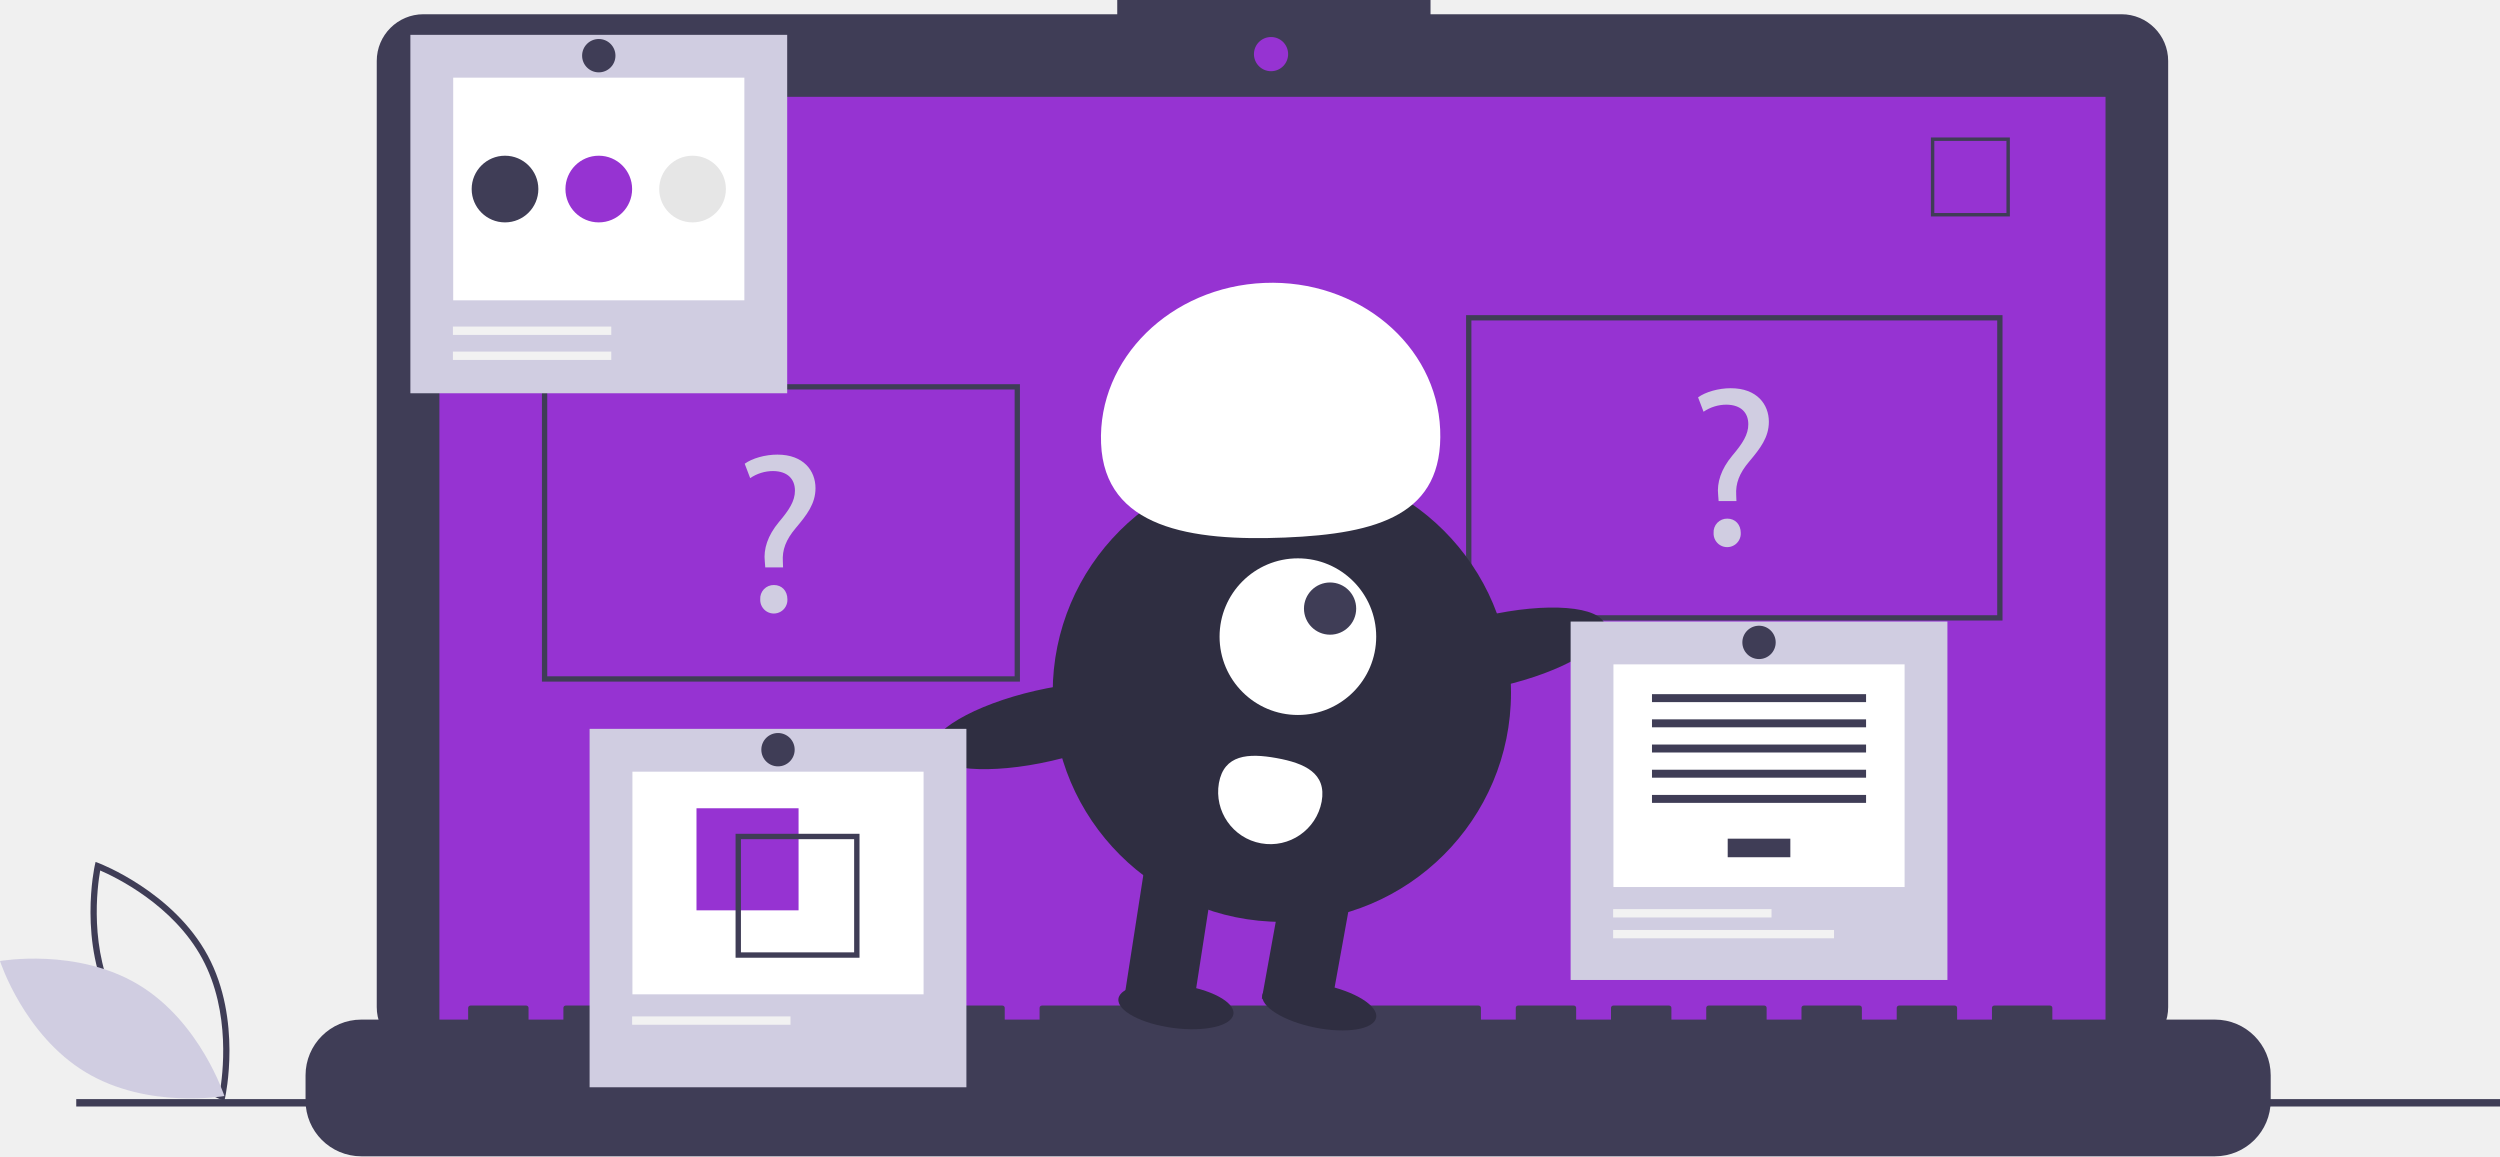
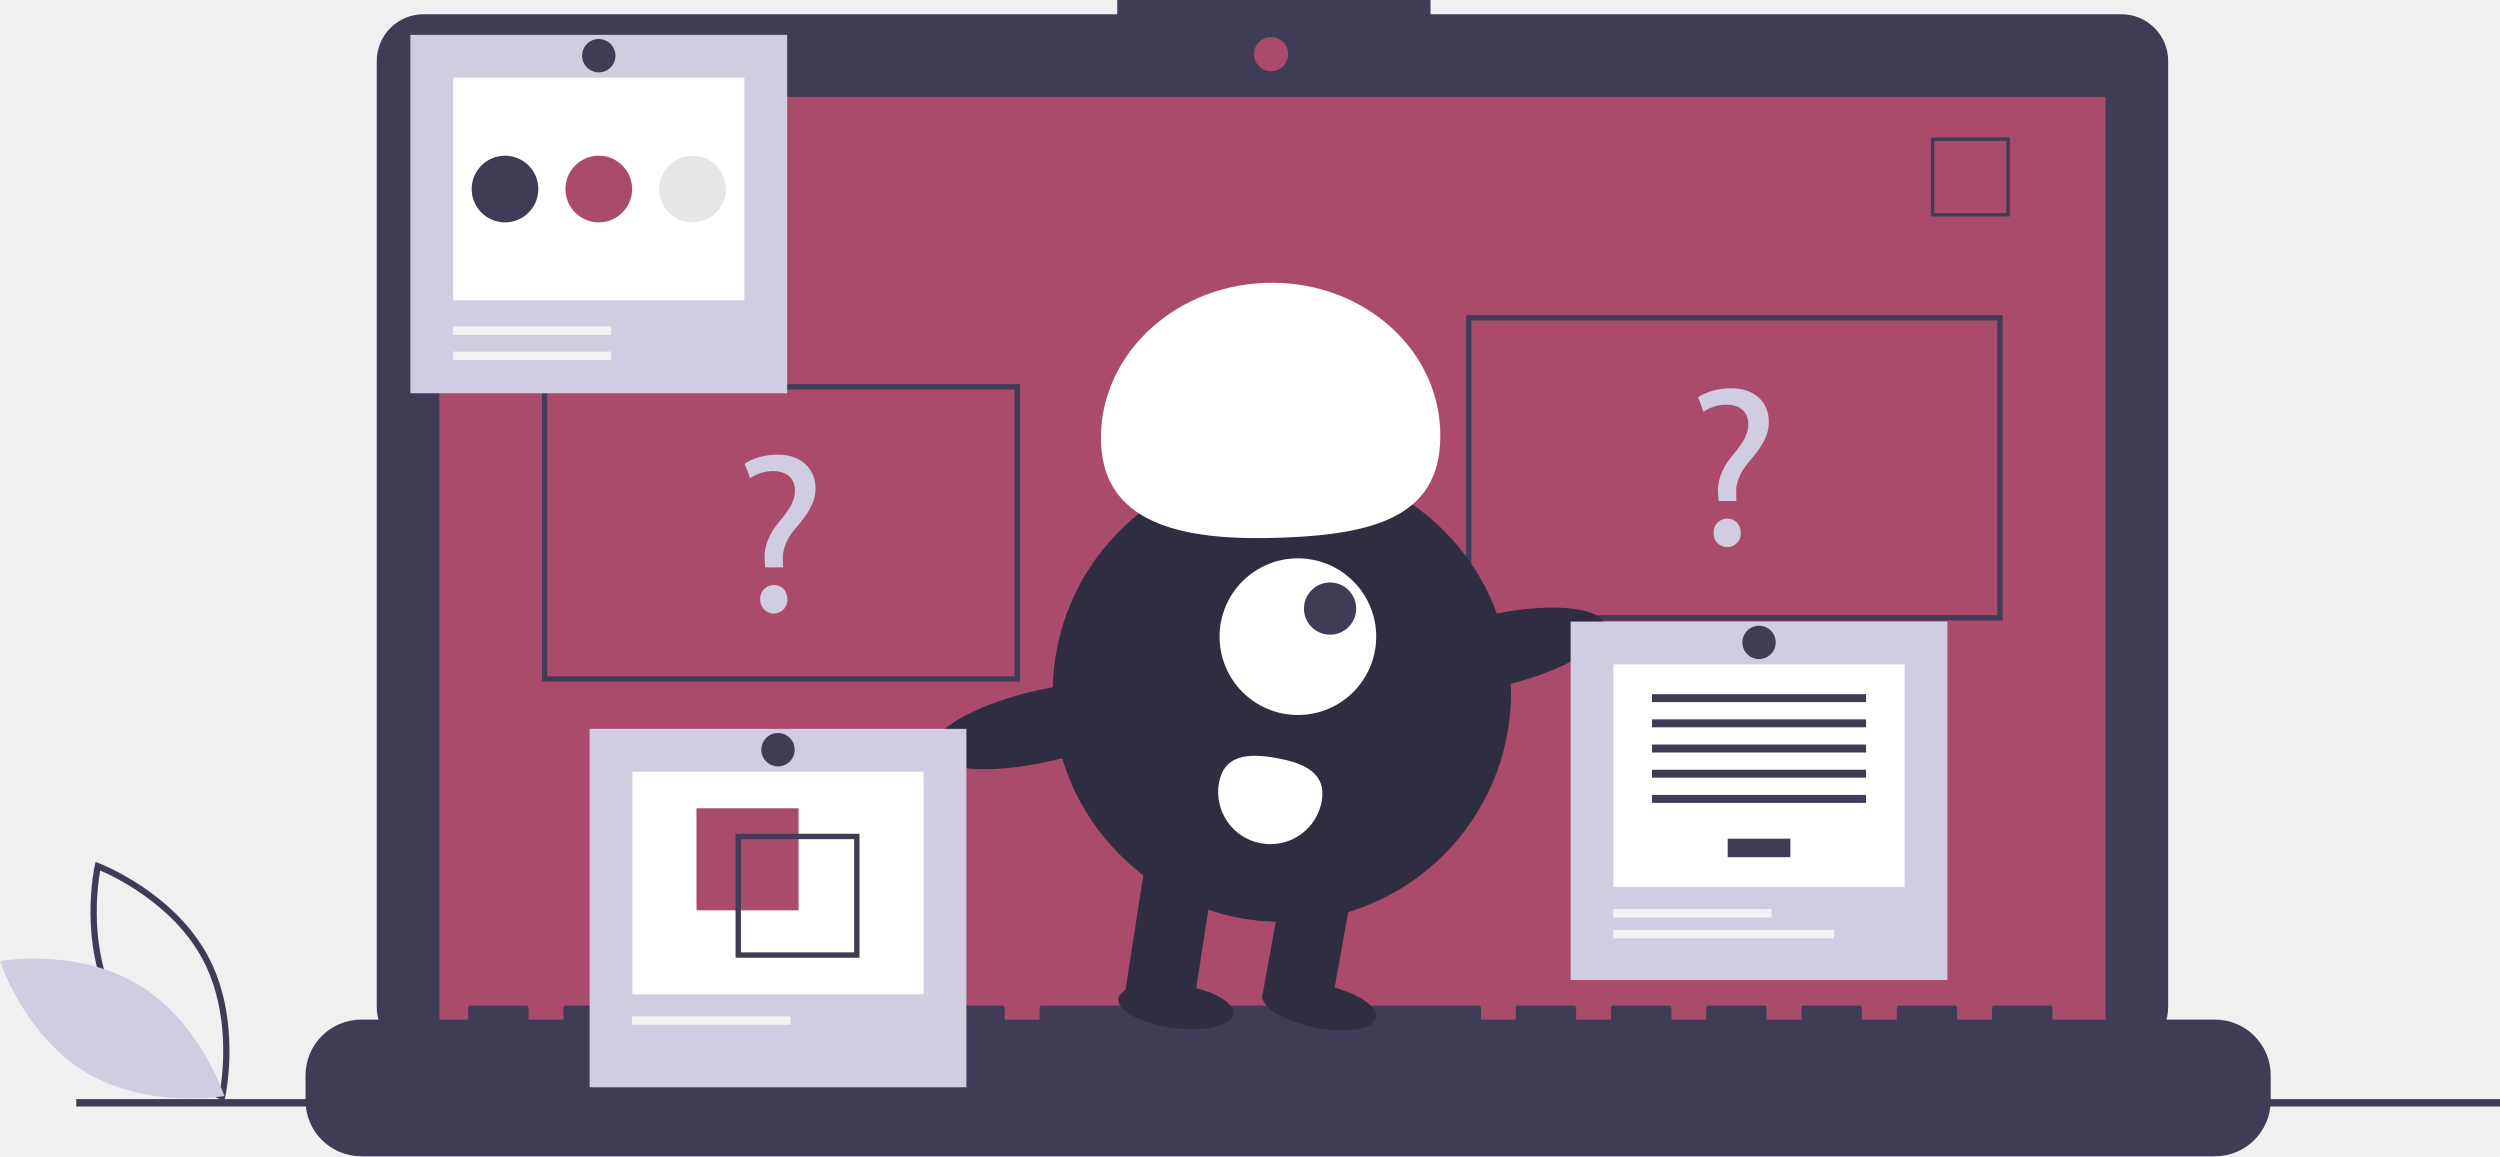
<svg xmlns="http://www.w3.org/2000/svg" id="e18ebc6e-17e0-463f-bef8-5e03a9b69a2f" data-name="Layer 1" width="941.404" height="435.42" viewBox="0 0 941.404 435.42">
  <path d="M213.791,646.813l-1.267-.475c-.278-.105-27.993-10.723-40.975-34.799-12.983-24.077-6.626-53.067-6.56-53.356l.299-1.32,1.267.475c.278.105,27.992,10.723,40.975,34.799,12.983,24.077,6.626,53.067,6.56,53.356Zm-40.163-36.395c10.976,20.357,32.877,30.791,38.426,33.174,1.055-5.947,4.364-29.997-6.603-50.334-10.965-20.335-32.874-30.786-38.426-33.174C165.97,566.035,162.662,590.082,173.628,610.418Z" transform="translate(-129.2979 -232.2899)" fill="#3f3d56" />
  <path d="M181.471,603.093c23.331,14.037,32.317,41.918,32.317,41.918s-28.842,5.123-52.173-8.914-32.317-41.918-32.317-41.918S158.14,589.057,181.471,603.093Z" transform="translate(-129.2979 -232.2899)" fill="#d0cde1" />
  <path d="M928.148,237.652H667.979v-5.362h-117.971v5.362H288.766a17.599,17.599,0,0,0-17.599,17.599V611.503a17.599,17.599,0,0,0,17.599,17.599H928.148A17.599,17.599,0,0,0,945.747,611.503V255.251A17.599,17.599,0,0,0,928.148,237.652Z" transform="translate(-129.2979 -232.2899)" fill="#3f3d56" />
-   <rect x="165.464" y="36.464" width="627.391" height="353.913" fill="#9633d2" />
-   <circle cx="478.623" cy="20.377" r="6.435" fill="#9633d2" />
+   <rect x="165.464" y="36.464" width="627.391" height="353.913" fill="#aa4b6b" />
+   <circle cx="478.623" cy="20.377" r="6.435" fill="#aa4b6b" />
  <path d="M886.136,313.797h-29.74V284.057h29.74Zm-28.447-1.293h27.154V285.35H857.689Z" transform="translate(-129.2979 -232.2899)" fill="#3f3d56" />
  <path d="M963.363,616.232H902.133v-4.412a.875.875,0,0,0-.875-.875H880.266a.875.875,0,0,0-.875.875v4.412H866.271v-4.412a.875.875,0,0,0-.875-.875H844.403a.875.875,0,0,0-.875.875v4.412H830.408v-4.412a.875.875,0,0,0-.875-.875H808.54a.875.875,0,0,0-.875.875v4.412H794.545v-4.412a.875.875,0,0,0-.875-.875H772.677a.875.875,0,0,0-.875.875v4.412H758.682v-4.412a.875.875,0,0,0-.875-.875h-20.993a.875.875,0,0,0-.875.875v4.412H722.819v-4.412a.875.875,0,0,0-.875-.875H700.951a.875.875,0,0,0-.875.875v4.412H686.956v-4.412a.875.875,0,0,0-.875-.875H521.637a.875.875,0,0,0-.875.875v4.412H507.642v-4.412a.875.875,0,0,0-.875-.875H485.774a.875.875,0,0,0-.875.875v4.412H471.779v-4.412a.875.875,0,0,0-.875-.875H449.911a.875.875,0,0,0-.875.875v4.412H435.916v-4.412a.875.875,0,0,0-.875-.875H414.048a.875.875,0,0,0-.875.875v4.412H400.053v-4.412a.875.875,0,0,0-.875-.875H378.185a.875.875,0,0,0-.875.875v4.412H364.19v-4.412a.875.875,0,0,0-.875-.875H342.323a.875.875,0,0,0-.875.875v4.412H328.327v-4.412a.875.875,0,0,0-.875-.875h-20.993a.875.875,0,0,0-.875.875v4.412h-40.236a20.993,20.993,0,0,0-20.993,20.993v9.492a20.993,20.993,0,0,0,20.993,20.993H963.363a20.993,20.993,0,0,0,20.993-20.993v-9.492A20.993,20.993,0,0,0,963.363,616.232Z" transform="translate(-129.2979 -232.2899)" fill="#3f3d56" />
  <rect x="28.711" y="413.883" width="912.693" height="2.785" fill="#3f3d56" />
  <path d="M883.37,465.961h-202v-115h202Zm-200-2h198v-111h-198Z" transform="translate(-129.2979 -232.2899)" fill="#3f3d56" />
  <path d="M513.37,488.961h-180v-112h180Zm-178-2h176v-108h-176Z" transform="translate(-129.2979 -232.2899)" fill="#3f3d56" />
  <path d="M417.464,445.961l-.172-2.236c-.516-4.644,1.032-9.718,5.332-14.877,3.87-4.559,6.02-7.912,6.02-11.782,0-4.386-2.752-7.31-8.17-7.396a15.28,15.28,0,0,0-8.686,2.666l-2.064-5.418c2.838-2.064,7.74-3.44,12.298-3.44,9.89,0,14.362,6.106,14.362,12.642,0,5.849-3.268,10.062-7.396,14.964-3.784,4.472-5.16,8.256-4.902,12.642l.086,2.236Zm-1.892,12.04a5.084,5.084,0,0,1,5.16-5.418c3.01,0,5.074,2.235,5.074,5.418a5.121,5.121,0,1,1-10.234,0Z" transform="translate(-129.2979 -232.2899)" fill="#d0cde1" />
  <path d="M776.464,420.961l-.172-2.236c-.516-4.644,1.032-9.718,5.332-14.877,3.87-4.559,6.02-7.912,6.02-11.782,0-4.386-2.752-7.31-8.17-7.396a15.28,15.28,0,0,0-8.686,2.666l-2.064-5.418c2.838-2.064,7.74-3.44,12.298-3.44,9.89,0,14.362,6.106,14.362,12.642,0,5.849-3.268,10.062-7.396,14.964-3.784,4.472-5.16,8.256-4.902,12.642l.086,2.236Zm-1.892,12.04a5.084,5.084,0,0,1,5.16-5.418c3.01,0,5.074,2.235,5.074,5.418a5.121,5.121,0,1,1-10.234,0Z" transform="translate(-129.2979 -232.2899)" fill="#d0cde1" />
  <circle cx="482.693" cy="260.849" r="86.292" fill="#2f2e41" />
  <polygon points="449.365 379.018 423.568 374.348 431.935 320.484 457.731 325.154 449.365 379.018" fill="#2f2e41" />
  <rect x="608.432" y="564.073" width="26.215" height="46.969" transform="translate(-14.69358 -333.6098) rotate(10.26106)" fill="#2f2e41" />
  <ellipse cx="626.082" cy="611.196" rx="8.192" ry="21.846" transform="translate(-226.2152 871.6648) rotate(-78.58697)" fill="#2f2e41" />
  <ellipse cx="572.111" cy="611.257" rx="8.192" ry="21.846" transform="translate(-238.2839 865.8482) rotate(-82.4537)" fill="#2f2e41" />
  <circle cx="488.734" cy="239.741" r="29.492" fill="#fff" />
  <circle cx="500.856" cy="229.17" r="9.831" fill="#3f3d56" />
  <path d="M543.919,399.262c-1.298-31.947,26.236-59.006,61.498-60.438s64.899,23.304,66.197,55.251-23.214,39.205-58.476,40.638S545.216,431.209,543.919,399.262Z" transform="translate(-129.2979 -232.2899)" fill="#fff" />
  <ellipse cx="691.67" cy="477.418" rx="43.146" ry="13.545" transform="translate(-218.4794 -65.68735) rotate(-12.9101)" fill="#2f2e41" />
  <ellipse cx="522.282" cy="505.587" rx="43.146" ry="13.545" transform="translate(-229.0548 -102.8204) rotate(-12.9101)" fill="#2f2e41" />
  <path d="M588.291,527.145A19.662,19.662,0,0,0,626.985,534.15c1.934-10.685-6.327-14.466-17.012-16.4S590.225,516.46,588.291,527.145Z" transform="translate(-129.2979 -232.2899)" fill="#fff" />
  <rect x="154.535" y="13.122" width="141.887" height="134.967" fill="#d0cde1" />
  <rect x="170.658" y="29.246" width="109.64" height="83.842" fill="#fff" />
  <rect x="170.55" y="122.979" width="59.637" height="3.139" fill="#f2f2f2" />
  <rect x="170.55" y="132.396" width="59.637" height="3.139" fill="#f2f2f2" />
  <circle cx="190.167" cy="71.19" r="12.555" fill="#3f3d56" />
-   <circle cx="225.478" cy="71.19" r="12.555" fill="#9633d2" />
+   <circle cx="225.478" cy="71.19" r="12.555" fill="#aa4b6b" />
  <circle cx="260.789" cy="71.19" r="12.555" fill="#e6e6e6" />
  <circle cx="225.478" cy="20.969" r="6.278" fill="#3f3d56" />
  <rect x="222.022" y="274.459" width="141.887" height="134.967" fill="#d0cde1" />
  <rect x="238.146" y="290.582" width="109.64" height="83.842" fill="#fff" />
-   <rect x="262.272" y="304.361" width="38.437" height="38.437" fill="#9633d2" />
+   <rect x="262.272" y="304.361" width="38.437" height="38.437" fill="#aa4b6b" />
  <path d="M406.284,546.262V592.936h46.674V546.262Zm44.649,44.649H408.308V548.287H450.933Z" transform="translate(-129.2979 -232.2899)" fill="#3f3d56" />
  <rect x="238.037" y="382.747" width="59.637" height="3.139" fill="#f2f2f2" />
  <circle cx="292.966" cy="282.306" r="6.278" fill="#3f3d56" />
  <rect x="591.437" y="234.053" width="141.887" height="134.967" fill="#d0cde1" />
  <rect x="607.56" y="250.176" width="109.64" height="83.842" fill="#fff" />
  <rect x="650.587" y="315.812" width="23.587" height="6.99" fill="#3f3d56" />
  <rect x="622.072" y="261.393" width="80.617" height="2.996" fill="#3f3d56" />
  <rect x="622.072" y="270.879" width="80.617" height="2.996" fill="#3f3d56" />
  <rect x="622.072" y="280.365" width="80.617" height="2.996" fill="#3f3d56" />
  <rect x="622.072" y="289.851" width="80.617" height="2.996" fill="#3f3d56" />
  <rect x="622.072" y="299.337" width="80.617" height="2.996" fill="#3f3d56" />
  <rect x="607.451" y="342.341" width="59.637" height="3.139" fill="#f2f2f2" />
  <rect x="607.451" y="350.187" width="83.178" height="3.139" fill="#f2f2f2" />
  <circle cx="662.38" cy="241.9" r="6.278" fill="#3f3d56" />
</svg>
